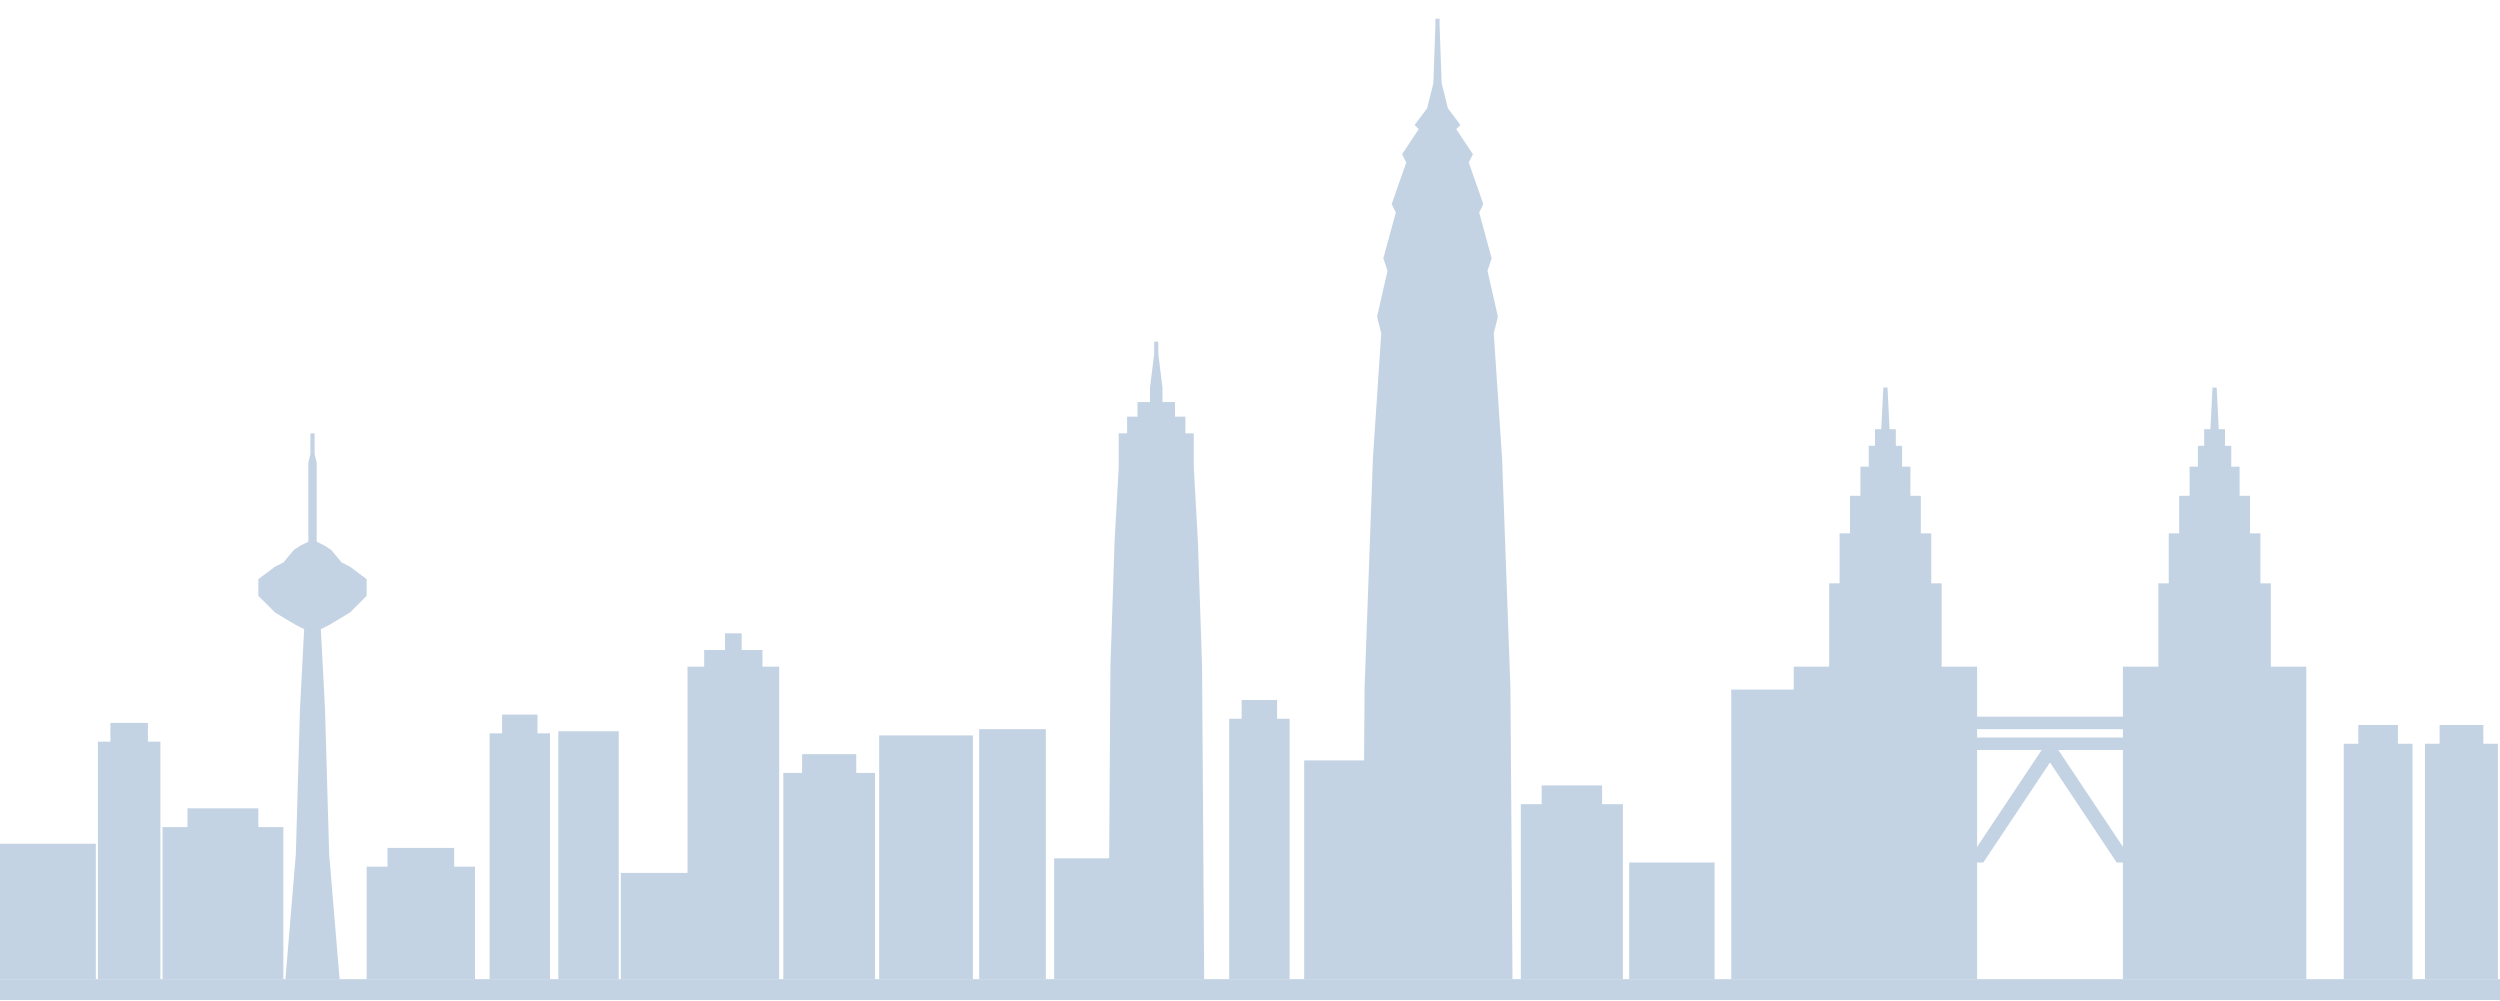
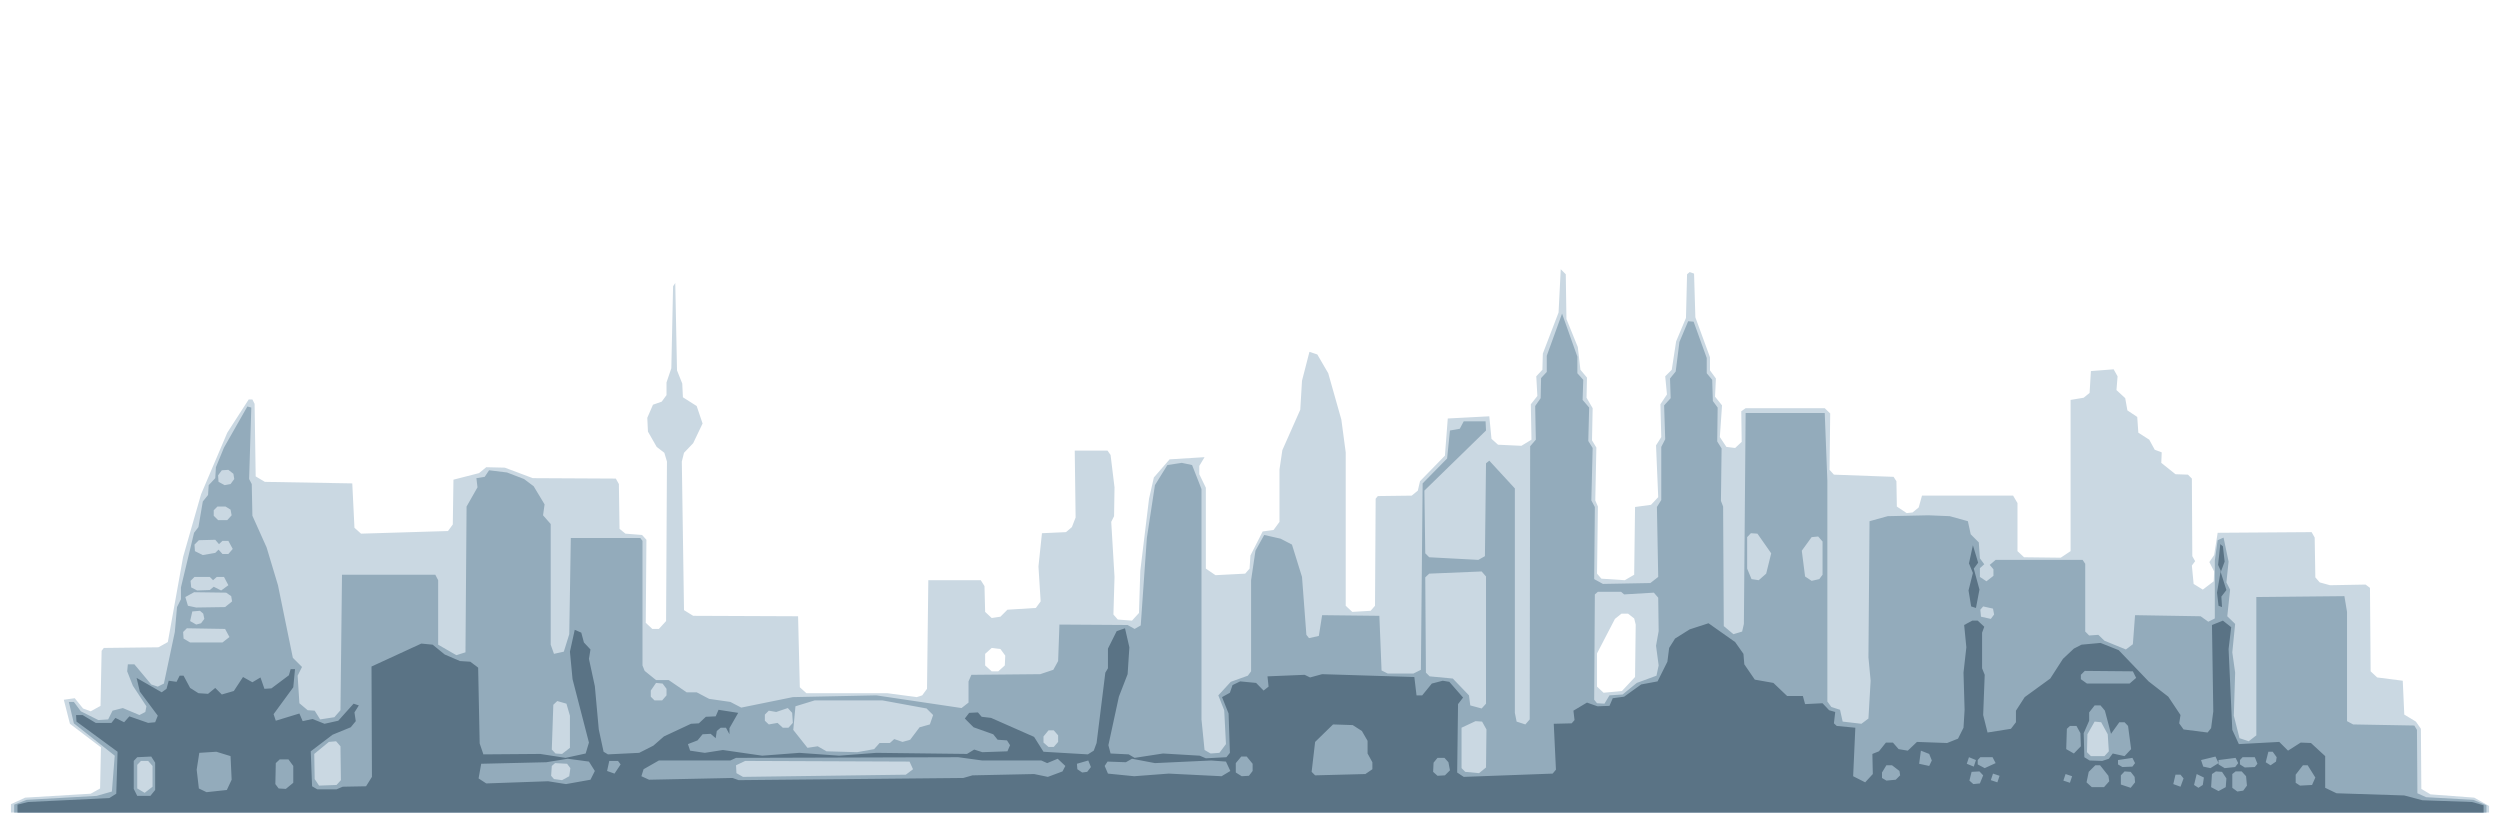
- <svg xmlns="http://www.w3.org/2000/svg" viewBox="0 0 1200 480" preserveAspectRatio="xMidYMax meet">
-   <g fill="#c3d3e4">
-     <polygon points="726,470 725,330 721,220 717,160 719,152 714,130 716,124 710,102 712,98 705,78 707,74 699,62 701,60 695,52 692,40 691,12 691,9 689,9 689,12 688,40 685,52 679,60 681,62 673,74 675,78 668,98 670,102 664,124 666,130 661,152 663,160 659,220 655,330 654,470" />
-     <polygon points="578,470 577,320 575,260 573,224 573,208 569,208 569,200 564,200 564,193 558,193 558,186 556,170 556,164 554,164 554,170 552,186 552,193 546,193 546,200 541,200 541,208 537,208 537,224 535,260 533,320 532,470" />
-     <polygon points="163,470 158,410 156,340 154,302 158,300 168,294 176,286 176,278 168,272 164,270 159,264 156,262 152,260 152,222 151,218 151,208 149,208 149,218 148,222 148,260 144,262 141,264 136,270 132,272 124,278 124,286 132,294 142,300 146,302 144,340 142,410 137,470" />
-     <polygon points="949,470 949,320 932,320 932,280 927,280 927,256 922,256 922,238 917,238 917,224 913,224 913,214 910,214 910,206 907,206 906,186 904,186 903,206 900,206 900,214 897,214 897,224 893,224 893,238 888,238 888,256 883,256 883,280 878,280 878,320 861,320 861,470" />
-     <polygon points="1107,470 1107,320 1090,320 1090,280 1085,280 1085,256 1080,256 1080,238 1075,238 1075,224 1071,224 1071,214 1068,214 1068,206 1065,206 1064,186 1062,186 1061,206 1058,206 1058,214 1055,214 1055,224 1051,224 1051,238 1046,238 1046,256 1041,256 1041,280 1036,280 1036,320 1019,320 1019,470" />
-     <polygon points="946,344 1022,344 1022,350 946,350" />
-     <polygon points="946,354 1022,354 1022,360 946,360" />
-     <polygon points="980,360 988,360 952,414 944,414" />
-     <polygon points="980,360 988,360 1024,414 1016,414" />
-     <polygon points="330,470 330,320 338,320 338,312 348,312 348,304 356,304 356,312 366,312 366,320 374,320 374,470" />
-     <polygon points="0,470 0,405 46,405 46,470" />
-     <polygon points="47,470 47,356 53,356 53,347 71,347 71,356 77,356 77,470" />
-     <polygon points="78,470 78,397 90,397 90,388 124,388 124,397 136,397 136,470" />
-     <polygon points="176,470 176,416 186,416 186,407 218,407 218,416 228,416 228,470" />
-     <polygon points="235,470 235,352 241,352 241,343 258,343 258,352 264,352 264,470" />
-     <polygon points="268,470 268,351 297,351 297,470" />
-     <polygon points="298,470 298,419 338,419 338,470" />
-     <polygon points="376,470 376,371 385,371 385,362 411,362 411,371 420,371 420,470" />
-     <polygon points="422,470 422,353 467,353 467,470" />
-     <polygon points="470,470 470,350 502,350 502,470" />
-     <polygon points="506,470 506,412 555,412 555,470" />
-     <polygon points="590,470 590,345 596,345 596,336 613,336 613,345 619,345 619,470" />
-     <polygon points="626,470 626,365 672,365 672,470" />
-     <polygon points="730,470 730,386 740,386 740,377 769,377 769,386 779,386 779,470" />
-     <polygon points="782,470 782,414 823,414 823,470" />
-     <polygon points="831,470 831,331 878,331 878,470" />
-     <polygon points="1125,470 1125,357 1132,357 1132,348 1151,348 1151,357 1158,357 1158,470" />
-     <polygon points="1164,470 1164,357 1171,357 1171,348 1192,348 1192,357 1199,357 1199,470" />
-     <rect x="0" y="470" width="1200" height="10" />
-   </g>
+ <svg xmlns="http://www.w3.org/2000/svg" viewBox="0 0 1144 372" preserveAspectRatio="xMidYMax meet">
+   <path fill="#cad8e2" fill-rule="evenodd" d="M1139.0 368.8L1132.2 365.0L1112.2 363.5L1108.0 361.0L1107.8 333.5L1105.5 330.2L1100.2 327.0L1099.5 311.5L1087.8 310.0L1084.8 307.2L1084.5 269.0L1082.5 267.5L1066.2 267.8L1061.5 266.5L1059.5 264.2L1059.2 246.0L1057.8 243.5L1014.8 243.8L1013.2 254.0L1011.0 257.2L1013.2 261.5L1013.0 266.0L1008.0 269.8L1003.8 267.2L1003.0 258.8L1004.5 256.8L1003.2 254.5L1003.0 219.0L1001.2 217.2L995.5 217.0L989.0 211.8L989.2 207.0L986.0 205.8L983.5 201.2L978.5 198.0L978.0 190.8L973.5 187.8L972.5 182.2L968.5 178.5L969.0 172.2L967.2 169.0L956.8 169.8L956.2 179.8L953.5 182.0L947.5 183.0L947.5 252.2L943.0 255.2L926.2 255.0L923.2 252.2L923.2 230.2L921.2 226.8L879.5 226.8L878.0 232.2L875.2 234.5L872.5 234.8L868.0 231.8L867.8 220.2L866.5 218.2L839.2 217.2L837.2 215.0L837.5 189.2L835.0 186.8L798.8 186.8L796.8 188.2L797.0 202.2L794.0 205.0L790.0 204.5L787.0 200.0L788.0 185.5L784.8 181.5L785.2 173.2L782.5 169.5L782.5 163.5L775.8 145.2L775.2 125.2L773.2 124.5L772.0 125.5L771.5 145.5L767.0 156.2L765.0 169.2L762.0 172.2L762.8 180.5L759.8 185.0L760.2 200.0L757.8 203.8L758.8 227.5L755.5 231.0L748.2 232.0L747.8 263.0L743.5 265.5L732.8 264.8L730.8 262.5L731.2 231.8L730.0 229.0L730.5 204.8L728.5 201.5L728.8 186.8L726.0 182.0L726.2 172.8L723.2 169.2L722.0 158.8L716.8 146.0L716.5 125.5L714.2 123.2L713.2 143.0L706.0 161.8L705.8 169.2L703.0 172.2L703.5 181.2L700.5 185.0L700.8 201.2L696.2 204.0L685.5 203.5L682.5 200.8L681.5 190.5L662.5 191.5L661.2 208.5L649.8 220.2L648.8 224.5L646.0 226.8L630.5 227.0L629.5 228.2L629.2 277.2L627.2 279.5L618.8 280.0L615.8 277.2L615.8 207.0L613.8 192.0L607.8 170.8L602.8 162.2L599.2 161.0L595.8 174.2L595.0 187.5L586.8 206.0L585.5 214.8L585.5 238.8L582.8 242.5L577.8 243.2L572.2 254.2L571.8 260.2L569.8 262.5L556.2 263.2L551.8 260.2L551.8 223.2L548.8 217.0L548.8 213.2L551.2 209.2L535.2 210.2L528.0 218.5L525.8 228.2L521.8 261.2L521.2 280.5L518.0 284.0L511.5 283.5L509.5 281.2L510.0 264.0L508.5 238.8L509.8 236.2L510.0 223.0L508.2 208.2L506.8 206.2L491.8 206.2L492.2 236.8L490.5 241.2L487.8 243.5L476.8 244.0L475.2 259.2L476.2 275.2L474.0 278.2L461.0 279.0L457.8 282.2L453.8 282.8L450.8 280.0L450.5 268.2L448.8 265.5L424.8 265.5L424.2 315.2L422.0 318.2L419.5 319.0L406.0 317.2L369.0 317.2L366.0 314.5L365.2 282.0L317.2 281.8L313.0 279.2L312.0 211.2L313.0 207.2L317.2 202.8L321.5 193.8L318.8 185.8L312.5 181.8L312.2 175.5L309.8 169.5L309.0 129.5L308.0 131.0L307.2 168.5L305.0 175.0L305.0 180.8L302.8 183.8L298.8 185.2L296.2 191.2L296.5 197.5L300.5 204.5L304.0 207.2L305.2 211.2L304.8 284.2L301.5 287.8L298.5 287.8L295.5 285.0L295.8 247.0L293.8 244.8L286.2 244.2L283.5 242.0L283.2 221.5L281.8 219.0L243.8 218.8L231.0 214.0L222.5 213.8L219.2 216.5L207.5 219.5L207.2 240.0L205.0 243.0L165.2 244.2L162.2 241.5L161.2 221.2L121.2 220.5L117.0 218.0L116.5 184.8L115.5 182.8L113.8 182.8L104.0 198.0L92.0 226.2L83.8 254.8L76.8 293.8L72.5 296.2L47.5 296.5L46.5 297.8L46.0 323.0L41.5 325.5L38.0 324.2L34.2 319.5L29.2 320.2L32.0 331.2L46.2 342.0L45.8 360.8L41.5 363.2L11.5 365.0L5.0 368.0L5.0 371.8L1139.0 371.8ZM453.8 296.5L457.8 297.0L460.0 300.0L459.8 304.5L456.8 307.2L453.8 307.2L450.8 304.5L450.8 299.2ZM745.0 280.8L747.8 283.0L748.5 285.8L748.2 309.8L742.2 316.2L733.8 317.0L730.8 314.2L730.8 299.0L739.0 283.2L742.0 280.8Z" />
+   <path fill="#93abbb" fill-rule="evenodd" d="M1137.8 368.5L1131.8 366.0L1110.2 364.8L1106.2 363.0L1106.0 334.0L1104.8 332.0L1076.8 331.5L1074.0 330.0L1074.0 280.0L1072.8 272.8L1032.5 273.2L1032.5 336.5L1029.0 339.2L1024.8 337.8L1022.2 327.5L1022.8 307.8L1021.5 298.5L1022.8 285.5L1019.2 282.0L1020.5 269.8L1018.8 266.5L1019.8 257.0L1017.5 246.0L1014.8 247.2L1013.5 256.5L1013.5 283.0L1010.5 284.5L1007.0 282.0L977.0 281.5L976.0 294.8L972.8 297.2L963.0 293.2L960.2 290.5L956.0 290.8L954.2 289.0L954.2 258.0L953.0 256.2L913.2 256.2L910.5 258.5L912.2 260.5L912.2 263.5L909.0 266.0L906.0 264.0L906.0 260.0L908.0 258.2L906.0 255.5L905.5 248.2L901.8 244.5L900.5 238.5L892.2 236.2L882.5 235.8L863.8 236.2L855.5 238.5L855.0 300.8L856.0 311.5L855.0 328.8L851.8 331.2L843.2 330.2L842.0 324.8L838.0 323.5L836.2 321.0L836.2 220.0L835.0 189.0L798.8 189.0L798.0 285.5L797.2 289.0L793.2 290.2L788.8 286.5L788.5 231.8L787.5 229.2L787.8 205.2L785.8 202.0L786.0 186.5L783.8 183.5L783.5 173.8L781.0 170.8L781.0 163.8L775.0 147.2L772.5 147.0L768.5 156.5L766.8 170.0L764.2 173.2L764.5 182.2L761.5 185.5L762.0 201.0L760.2 204.5L760.2 228.8L758.2 232.0L758.8 264.0L755.2 266.8L733.5 267.2L729.5 265.0L729.8 232.0L728.2 229.0L728.8 205.0L726.8 201.8L727.2 186.5L724.2 183.0L724.5 173.8L721.8 170.8L721.8 163.2L714.8 143.5L707.8 162.8L707.8 170.2L705.2 173.0L705.0 182.2L702.5 185.8L702.8 201.2L700.2 204.2L700.0 329.2L698.0 331.5L694.0 330.2L693.2 326.2L693.2 223.5L681.5 210.8L680.0 212.0L679.5 254.5L676.5 256.2L654.0 255.0L652.2 253.2L651.8 224.5L680.0 197.0L679.8 192.8L669.8 192.8L668.0 196.2L663.5 197.0L662.2 209.8L651.0 221.2L650.2 306.5L646.8 308.2L635.0 308.2L632.2 306.8L631.2 281.8L605.0 281.5L603.5 291.0L599.0 292.0L597.8 290.5L595.8 264.0L591.2 249.2L586.0 246.5L578.5 244.8L574.5 252.0L572.5 265.5L572.5 307.2L571.0 309.2L563.2 312.0L557.5 318.2L560.2 325.0L561.0 340.5L558.0 344.5L554.0 344.8L551.2 343.2L549.8 329.2L549.8 223.8L545.5 212.8L540.8 211.8L534.2 212.8L528.5 222.0L524.8 246.2L522.0 286.2L519.2 287.8L516.0 286.0L484.8 285.8L484.2 302.5L482.0 306.5L476.0 308.5L444.5 308.8L443.2 311.8L443.2 321.5L440.0 324.0L401.0 318.2L362.8 319.0L339.2 323.8L334.2 321.2L324.5 319.8L318.8 316.8L314.2 316.8L306.0 311.2L300.2 311.2L295.0 307.0L294.0 304.5L294.0 247.5L293.0 246.2L261.2 246.2L260.5 290.2L258.0 298.2L253.5 299.2L252.0 295.0L252.0 239.8L248.5 235.8L249.2 230.8L244.2 222.5L239.8 219.2L232.0 216.2L223.8 215.2L221.8 218.2L218.0 218.8L218.5 223.0L213.5 231.8L213.0 298.5L208.8 299.8L200.5 295.0L200.5 265.5L199.2 263.0L156.5 263.0L155.8 325.0L153.0 328.2L146.5 329.2L144.0 325.2L140.8 325.0L137.0 321.8L136.2 309.2L138.2 305.2L134.0 301.0L127.2 267.8L122.0 250.5L115.5 236.0L115.2 221.5L114.0 219.2L115.0 186.5L113.2 186.0L102.5 204.8L98.8 213.8L98.5 218.8L95.5 222.0L95.2 226.5L92.8 229.5L90.8 241.2L88.8 243.8L82.8 268.8L82.8 274.2L81.0 277.8L80.0 289.2L75.0 312.8L72.2 314.2L69.2 313.2L61.5 304.0L58.5 304.0L58.2 307.2L60.8 313.8L67.0 323.2L66.5 325.8L63.8 327.2L56.2 324.0L51.5 325.2L49.5 329.2L45.0 329.5L37.0 325.5L33.8 321.2L31.5 321.2L33.8 331.0L52.5 345.8L51.2 362.2L44.2 364.2L12.2 366.0L6.5 368.2L6.5 371.8L1137.8 371.8ZM252.5 350.5L254.0 349.2L259.5 349.5L261.0 351.5L260.5 355.2L257.2 357.0L253.5 356.5L252.2 355.0ZM64.5 348.2L67.8 348.2L69.8 350.5L69.8 360.0L66.2 362.8L62.8 360.8L62.8 350.0ZM336.8 350.2L341.0 348.2L416.2 348.5L417.8 352.0L414.5 354.5L340.0 355.5L337.0 353.8ZM153.8 339.2L155.8 341.5L156.0 357.0L154.0 359.2L146.0 359.5L144.0 356.5L143.8 345.0L150.5 339.5ZM479.8 334.2L482.2 334.2L484.2 336.5L484.2 339.5L482.2 341.8L479.8 341.8L477.5 339.8L477.5 337.0ZM958.5 330.2L961.5 330.5L964.5 336.0L965.0 343.8L963.0 346.0L956.8 346.0L955.0 344.2L955.2 336.0ZM675.2 330.0L678.2 330.2L680.2 333.8L680.0 351.2L676.8 353.8L670.5 353.2L668.8 351.5L668.8 333.0ZM362.5 326.2L362.8 330.8L360.8 333.0L358.2 333.0L355.8 330.8L351.8 331.5L350.0 329.8L350.0 327.0L351.8 325.2L355.2 325.8L360.5 324.0ZM255.0 320.8L259.2 322.0L260.8 327.5L260.8 342.2L257.2 345.0L254.2 344.8L252.5 343.0L253.2 322.5ZM363.0 334.0L364.0 323.2L372.8 320.5L403.8 320.5L424.0 324.2L427.0 327.2L425.5 331.5L420.8 332.8L416.5 338.5L413.0 339.5L409.2 338.2L407.2 340.0L402.5 340.0L400.0 342.8L392.2 344.2L378.2 343.8L374.2 341.5L369.5 342.2ZM300.2 312.5L303.2 312.8L305.0 315.2L305.0 318.2L303.0 320.5L299.5 320.5L297.8 318.8L297.8 316.0ZM83.8 289.2L85.5 287.5L103.0 287.8L105.0 291.5L101.8 294.0L87.0 294.0L84.0 292.2ZM88.0 279.8L91.5 279.5L93.0 280.8L93.5 283.2L92.0 285.2L89.8 285.8L87.0 284.2ZM907.5 277.5L912.0 278.5L912.5 281.2L911.0 283.2L906.5 282.2L906.2 279.0ZM84.8 273.2L88.8 271.0L103.5 271.2L105.8 272.8L106.2 275.2L103.0 277.8L89.8 278.0L86.0 277.2ZM756.8 271.2L758.8 273.5L759.0 288.8L757.8 295.5L759.0 304.5L758.0 309.2L749.0 312.5L742.5 317.8L736.5 318.2L734.2 322.0L730.8 321.8L729.5 320.2L729.8 272.0L731.2 270.8L741.8 270.8L743.2 272.0ZM87.2 265.8L89.0 264.0L96.0 264.0L97.5 265.5L99.2 264.0L102.5 264.0L104.5 267.8L101.2 270.2L97.8 268.5L96.0 270.0L90.2 270.2L87.5 268.8ZM654.0 262.5L678.0 261.5L680.0 263.8L680.0 322.0L678.0 324.2L672.8 322.8L672.2 318.2L664.8 310.5L654.2 309.5L652.5 307.8L652.2 264.2ZM89.0 249.2L91.0 247.2L98.5 247.0L100.2 249.0L101.8 247.5L104.5 247.5L106.5 251.2L104.5 253.5L101.8 253.5L100.0 251.5L98.5 253.0L92.8 254.0L89.2 252.2ZM832.0 245.5L834.0 247.8L834.0 263.0L832.5 265.0L829.0 265.8L826.0 263.8L824.5 252.0L829.0 245.8ZM801.2 244.0L804.2 244.2L810.5 253.2L808.2 262.5L804.8 265.5L801.5 265.0L799.5 260.2L799.5 245.8ZM97.8 233.5L99.5 231.8L103.2 231.8L105.5 233.2L106.0 235.8L104.0 238.0L99.8 238.0L97.8 236.0ZM101.5 215.2L104.5 215.0L106.8 216.8L107.2 219.2L105.5 221.5L102.8 222.0L100.0 220.5L99.8 217.5Z" />
+   <path fill="#5a7385" fill-rule="evenodd" d="M1136.5 368.5L1131.2 367.0L1108.5 366.2L1100.2 364.0L1069.2 363.0L1064.0 360.5L1064.0 346.0L1057.5 340.0L1052.8 339.8L1047.0 343.5L1043.0 339.5L1024.5 340.5L1021.5 334.0L1019.8 297.0L1021.0 287.0L1017.2 284.0L1012.2 286.0L1012.8 325.5L1011.8 333.2L1010.2 335.2L999.2 333.8L997.2 331.0L997.8 327.2L992.2 318.8L983.2 311.8L969.5 297.5L961.2 294.2L952.5 295.0L949.0 296.8L944.0 301.5L938.2 310.5L926.5 319.0L922.5 325.2L922.5 330.5L920.2 333.5L909.5 335.2L907.5 327.2L908.2 308.8L907.0 305.8L907.0 289.5L908.0 286.8L905.0 284.0L902.5 284.0L898.8 286.0L899.8 296.2L898.5 307.8L899.0 324.8L898.5 333.0L896.0 338.0L891.0 340.0L877.2 339.5L873.0 343.5L868.8 342.8L866.2 339.8L863.0 339.8L859.8 343.8L856.8 345.0L857.0 354.2L853.5 358.0L848.0 355.2L849.0 333.0L840.5 332.2L839.2 331.0L839.8 325.8L837.0 325.0L834.0 321.8L826.0 322.2L825.0 318.5L817.8 318.5L811.5 312.5L803.0 311.0L798.2 304.0L797.8 299.2L794.0 293.8L781.8 285.2L773.2 288.0L766.5 292.2L763.8 296.5L763.0 302.8L758.5 311.8L751.0 313.2L743.2 318.8L738.0 319.5L736.5 323.0L731.0 323.2L726.2 321.5L720.0 325.2L720.5 329.5L719.2 331.0L711.0 331.2L712.0 352.2L710.5 354.0L669.8 355.5L666.8 353.5L667.2 322.2L669.5 319.2L663.2 312.0L660.2 311.5L655.2 312.8L650.8 318.2L648.2 318.2L647.2 309.8L605.0 308.5L599.5 310.0L597.0 308.8L580.0 309.5L580.5 314.2L578.2 316.0L574.8 312.5L567.5 311.8L564.0 313.5L562.8 317.0L559.2 319.0L562.2 326.5L562.8 344.5L561.2 346.5L551.8 347.0L549.0 345.8L532.2 344.8L519.2 346.8L516.5 345.2L508.2 344.8L507.2 341.0L512.0 318.8L516.0 308.5L516.8 296.2L514.8 287.5L511.0 288.8L507.0 296.8L507.0 305.8L505.8 307.8L501.8 340.0L500.5 343.5L497.8 345.2L477.5 344.0L473.2 337.2L453.5 328.5L449.2 328.0L447.5 326.0L443.5 326.2L441.5 328.8L445.5 332.8L454.5 336.0L456.5 338.5L460.8 338.8L462.2 341.0L461.0 343.8L449.5 344.2L445.8 343.0L442.5 345.0L401.0 344.5L384.0 345.8L365.8 344.5L348.8 345.8L330.8 343.2L322.5 344.5L315.8 343.5L314.8 340.5L319.2 338.8L321.5 336.0L325.2 335.8L327.5 337.8L328.0 334.5L329.8 333.0L332.2 333.0L333.8 336.0L333.8 333.2L337.8 326.2L328.8 324.8L327.5 327.8L323.0 328.0L319.8 331.0L316.2 331.2L303.8 337.0L299.0 341.2L292.5 344.5L278.2 345.2L276.2 344.0L274.0 333.8L272.2 314.0L269.5 301.5L270.2 297.2L267.2 294.0L266.0 289.5L263.0 288.2L260.8 298.2L262.0 310.8L269.5 339.8L268.0 344.8L258.8 346.8L247.2 345.0L221.2 345.2L219.5 340.2L218.8 305.5L215.2 302.8L210.5 302.5L203.5 299.5L198.0 295.0L192.8 294.5L170.0 305.0L170.2 355.5L167.5 359.8L156.8 360.0L154.0 361.2L145.2 361.2L142.8 359.8L142.2 343.8L152.2 336.2L160.5 332.8L162.8 330.0L162.2 326.0L164.2 322.8L161.8 322.0L154.8 329.8L148.5 331.2L143.0 329.0L138.5 330.0L137.0 326.5L126.2 329.8L125.2 326.8L134.2 314.5L135.0 306.2L133.0 306.2L132.2 309.0L124.2 315.0L121.0 315.2L119.2 310.0L115.5 312.2L111.2 309.8L107.0 316.2L101.5 317.8L98.5 314.8L95.2 317.5L90.8 317.2L87.0 314.8L84.0 309.2L82.2 309.2L80.8 312.0L77.2 311.5L76.2 315.2L74.0 316.8L62.5 310.2L64.0 316.5L72.2 327.5L71.0 330.5L67.8 330.8L59.2 327.8L56.8 330.5L52.8 328.5L51.0 330.8L43.8 330.8L37.8 327.2L34.8 327.2L35.0 330.2L53.8 344.0L53.2 363.2L50.0 365.2L12.8 367.0L8.0 368.2L8.0 371.8L1136.5 371.8ZM995.5 354.5L997.8 354.5L999.2 356.2L997.8 360.0L994.5 358.8ZM1005.2 354.2L1008.5 355.8L1008.0 359.2L1006.0 360.5L1004.0 359.2ZM945.2 354.2L948.2 355.2L947.2 358.2L944.2 357.2ZM912.0 354.0L915.0 355.0L914.0 358.0L911.0 357.0ZM1023.0 353.0L1025.8 353.0L1027.8 355.2L1028.2 359.5L1026.5 361.8L1023.8 362.2L1021.5 360.5L1021.5 354.2ZM1014.0 353.0L1016.8 353.2L1018.8 356.2L1018.5 360.2L1015.2 362.0L1011.8 360.2L1012.2 354.2ZM972.2 353.0L975.0 353.2L976.8 355.5L977.0 358.0L975.0 360.5L970.5 359.0L970.5 354.8ZM902.2 353.2L905.8 353.0L907.5 354.8L906.0 358.5L903.0 358.8L901.2 357.2ZM1053.8 350.2L1056.0 350.2L1059.5 355.8L1058.0 359.2L1052.5 359.5L1050.5 358.2L1050.5 354.5ZM958.8 350.2L961.0 350.2L964.8 355.0L965.2 357.5L962.8 360.2L957.2 360.2L954.8 358.0L955.8 353.2ZM861.2 353.5L863.2 350.2L865.8 350.2L869.2 352.8L869.5 354.8L867.5 356.8L863.2 357.2L861.2 356.0ZM278.8 348.2L282.8 348.2L284.0 349.8L281.2 354.0L277.8 352.8ZM492.8 349.5L498.0 348.0L499.2 351.0L497.5 353.2L495.2 353.5L493.0 352.0ZM128.0 347.5L132.0 347.5L134.2 350.5L134.2 358.2L130.8 361.0L127.5 360.8L126.0 358.8L126.2 349.2ZM505.5 350.5L506.8 348.5L515.2 348.8L518.0 347.2L528.5 349.2L554.2 348.0L561.0 348.5L563.0 352.8L559.0 355.2L534.8 354.0L519.0 355.2L507.0 354.0ZM272.2 352.8L270.2 356.8L259.0 358.8L250.8 357.5L222.5 358.5L219.0 356.2L220.2 349.5L250.0 348.8L259.8 347.2L269.5 348.5ZM1015.2 347.8L1023.0 346.8L1024.2 349.2L1022.8 351.0L1018.0 351.5L1015.2 349.8ZM969.2 347.8L975.8 346.8L977.0 349.2L975.8 350.8L971.2 351.0L969.2 349.8ZM657.8 346.8L661.0 346.8L662.8 348.8L663.5 352.5L661.2 354.8L657.8 355.0L655.8 353.2L656.0 349.0ZM1025.0 347.8L1026.2 346.5L1031.8 346.5L1033.0 349.5L1031.8 351.0L1027.2 351.2L1025.0 349.8ZM905.0 347.8L906.2 346.5L911.8 346.5L913.2 349.2L908.2 351.5L905.0 349.8ZM901.0 346.5L904.2 347.8L903.2 350.8L900.0 349.5ZM1007.2 347.8L1013.8 346.2L1015.2 349.2L1011.5 351.5L1008.2 350.8ZM568.0 346.2L570.5 346.2L573.2 349.5L573.2 352.8L571.5 355.0L568.2 355.2L565.5 353.5L565.5 349.2ZM293.5 355.2L294.5 352.0L301.5 348.0L334.2 348.0L336.8 346.8L438.5 346.5L449.5 348.0L476.5 348.0L479.2 349.2L484.0 347.2L487.5 350.5L486.2 353.0L479.5 355.5L473.2 354.2L445.0 354.8L440.8 356.0L338.0 357.0L335.2 356.0L297.0 356.8ZM69.2 346.2L71.0 349.0L71.0 361.5L68.8 364.2L62.8 364.2L61.2 361.0L61.2 348.2L62.8 346.5ZM1038.0 344.0L1040.0 344.0L1041.8 346.5L1041.5 348.5L1039.0 350.2L1036.8 348.8ZM91.2 344.5L99.0 344.0L105.5 346.0L106.0 356.8L103.8 361.5L94.5 362.5L91.0 360.8L90.0 352.2ZM879.0 343.5L882.8 345.0L884.0 348.0L882.8 350.5L878.2 349.5ZM947.2 332.2L950.2 332.2L952.0 335.5L952.2 341.5L949.0 344.8L945.5 342.8L945.8 333.5ZM601.8 339.5L610.0 331.5L619.0 331.8L623.2 334.5L625.8 339.0L625.8 344.8L628.0 348.8L628.0 352.0L624.8 354.2L601.8 354.8L600.2 353.2ZM958.5 322.8L961.2 322.8L963.2 325.2L966.0 335.8L969.8 330.5L972.2 330.5L973.8 332.2L975.2 342.8L972.2 346.0L966.8 344.8L965.0 347.2L962.0 348.2L956.2 348.0L953.8 346.5L953.5 335.5L956.0 329.8L956.0 326.0ZM952.2 308.8L954.0 307.0L976.0 307.2L977.5 310.2L974.5 312.8L955.0 312.8L952.2 310.8ZM902.8 249.5L901.0 257.8L902.8 262.2L900.8 270.2L902.0 277.5L904.2 278.2L905.8 269.8L903.2 260.2L905.2 257.5ZM1016.0 249.0L1015.0 258.5L1016.2 261.2L1014.5 271.2L1015.2 277.2L1016.8 277.8L1016.5 273.0L1018.8 270.0L1016.2 261.8L1018.0 257.0L1017.2 250.0Z" />
</svg>
